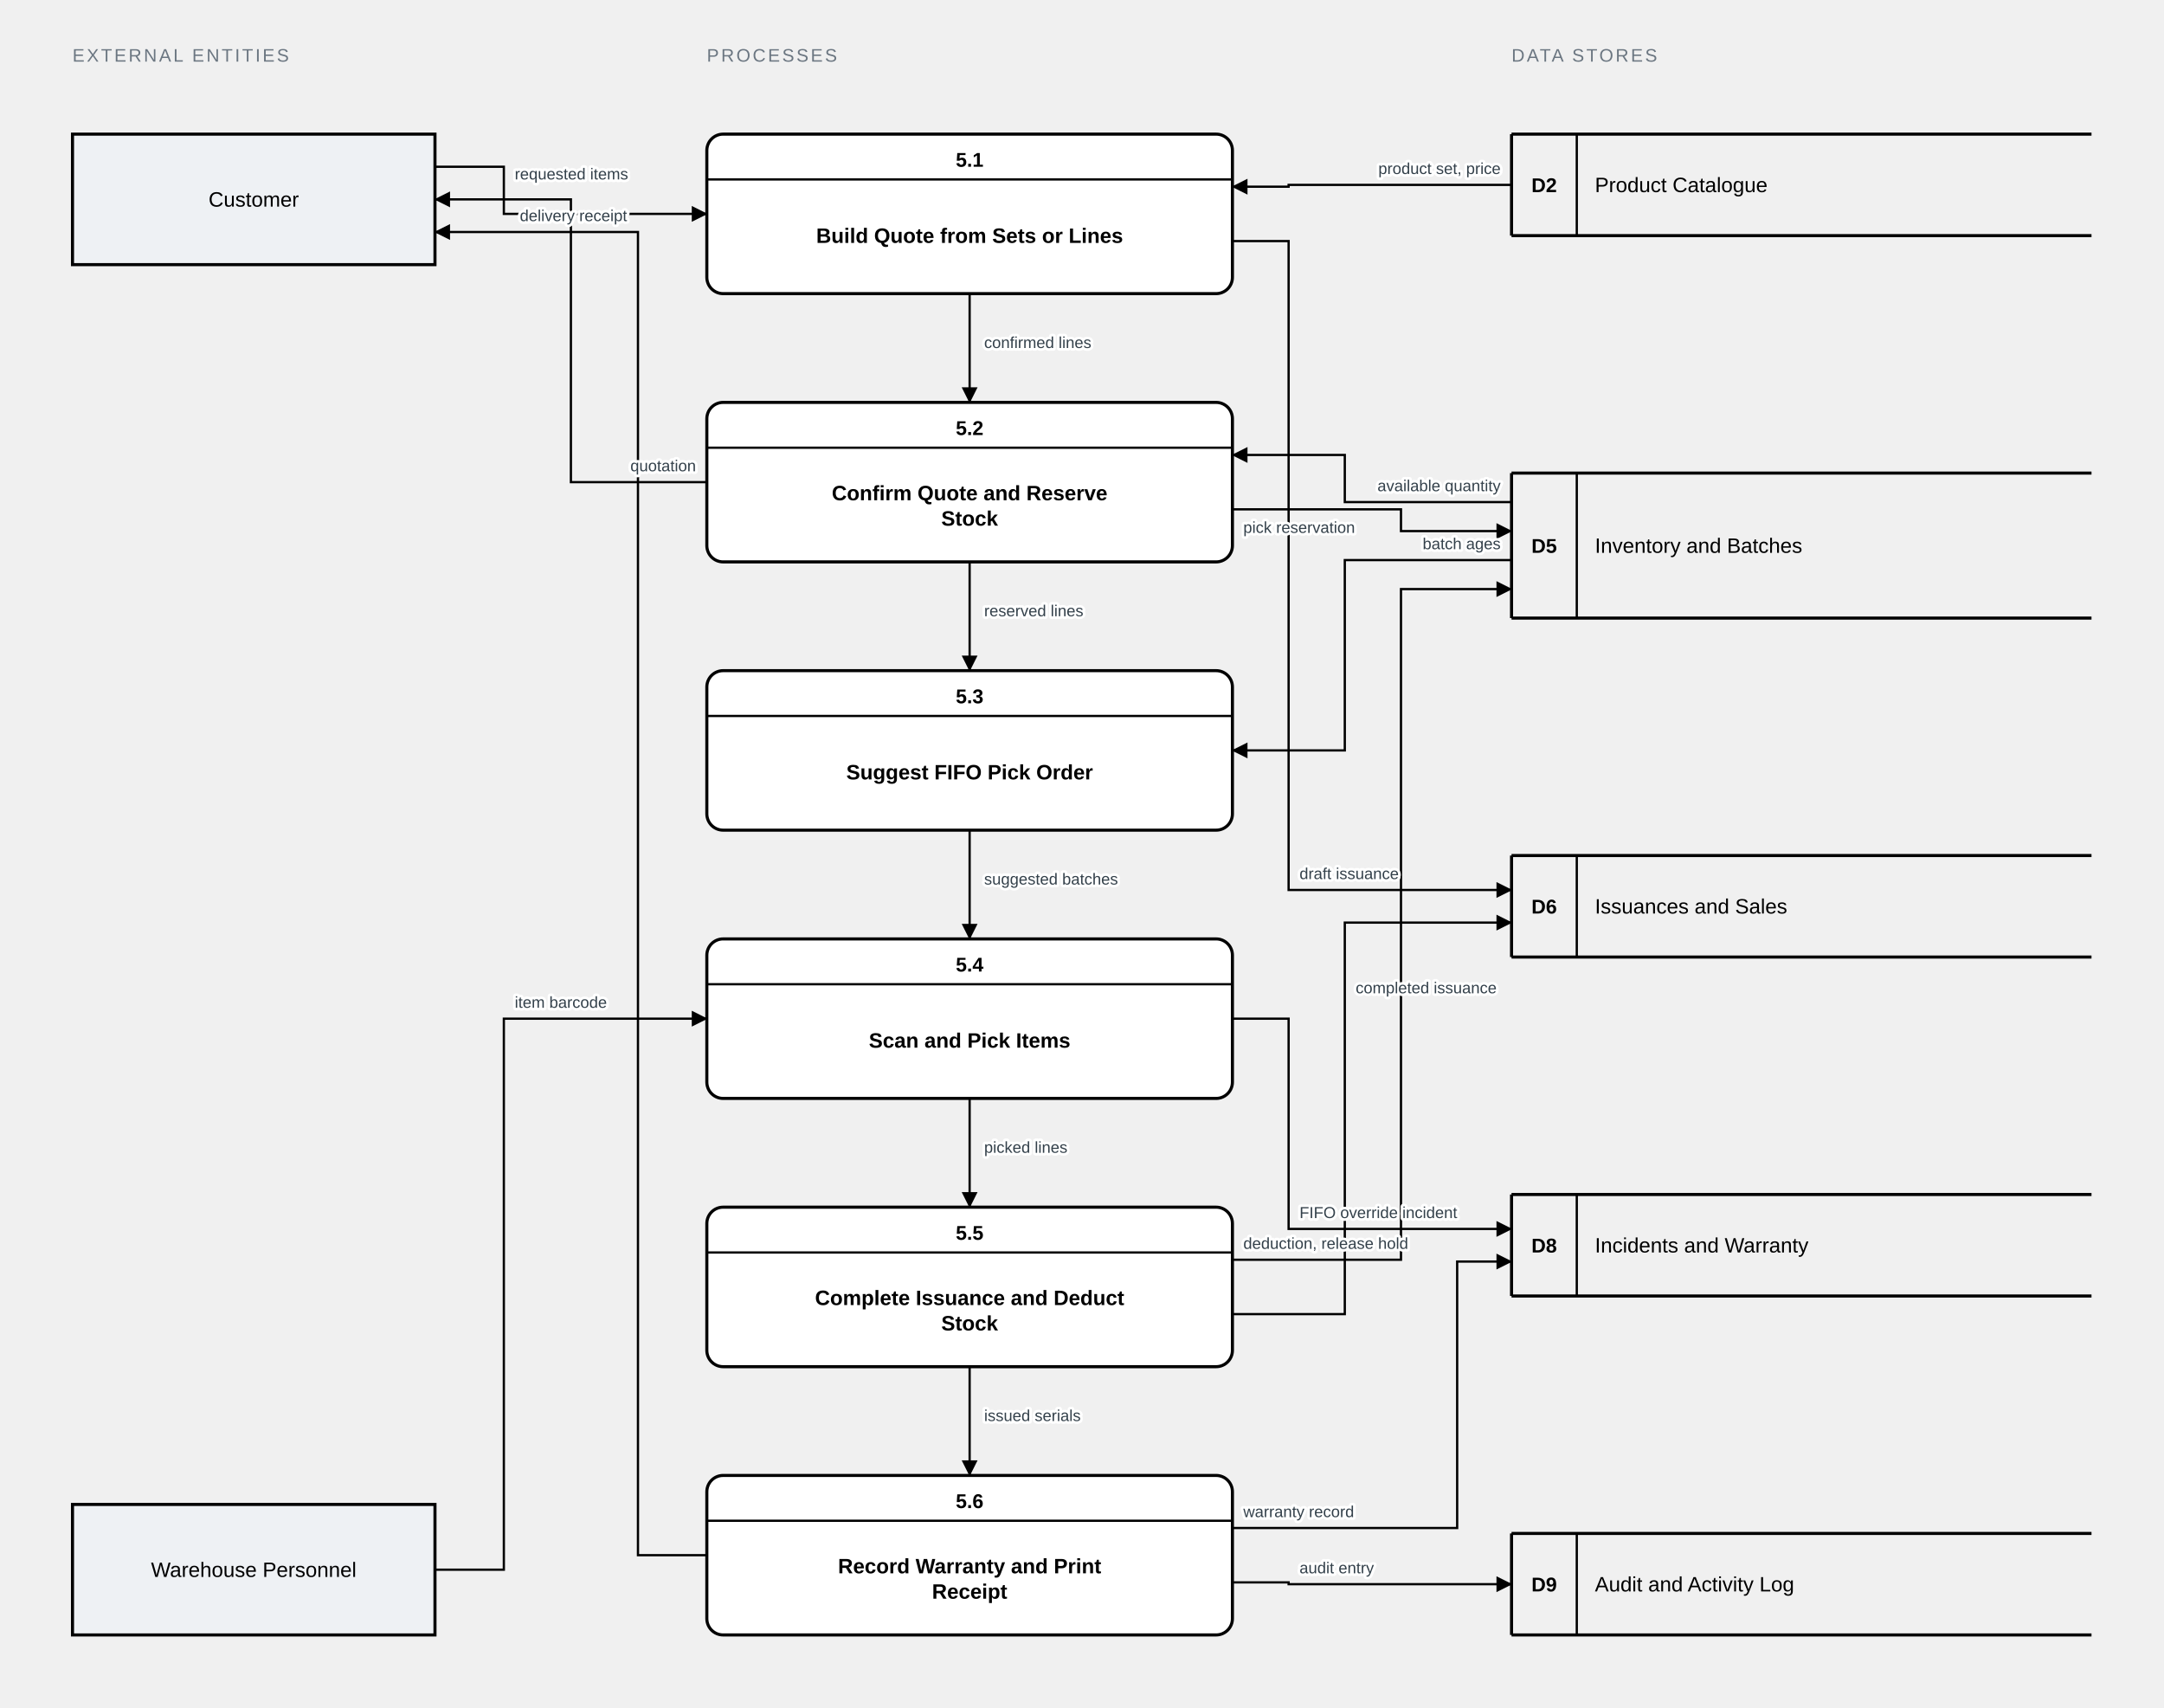
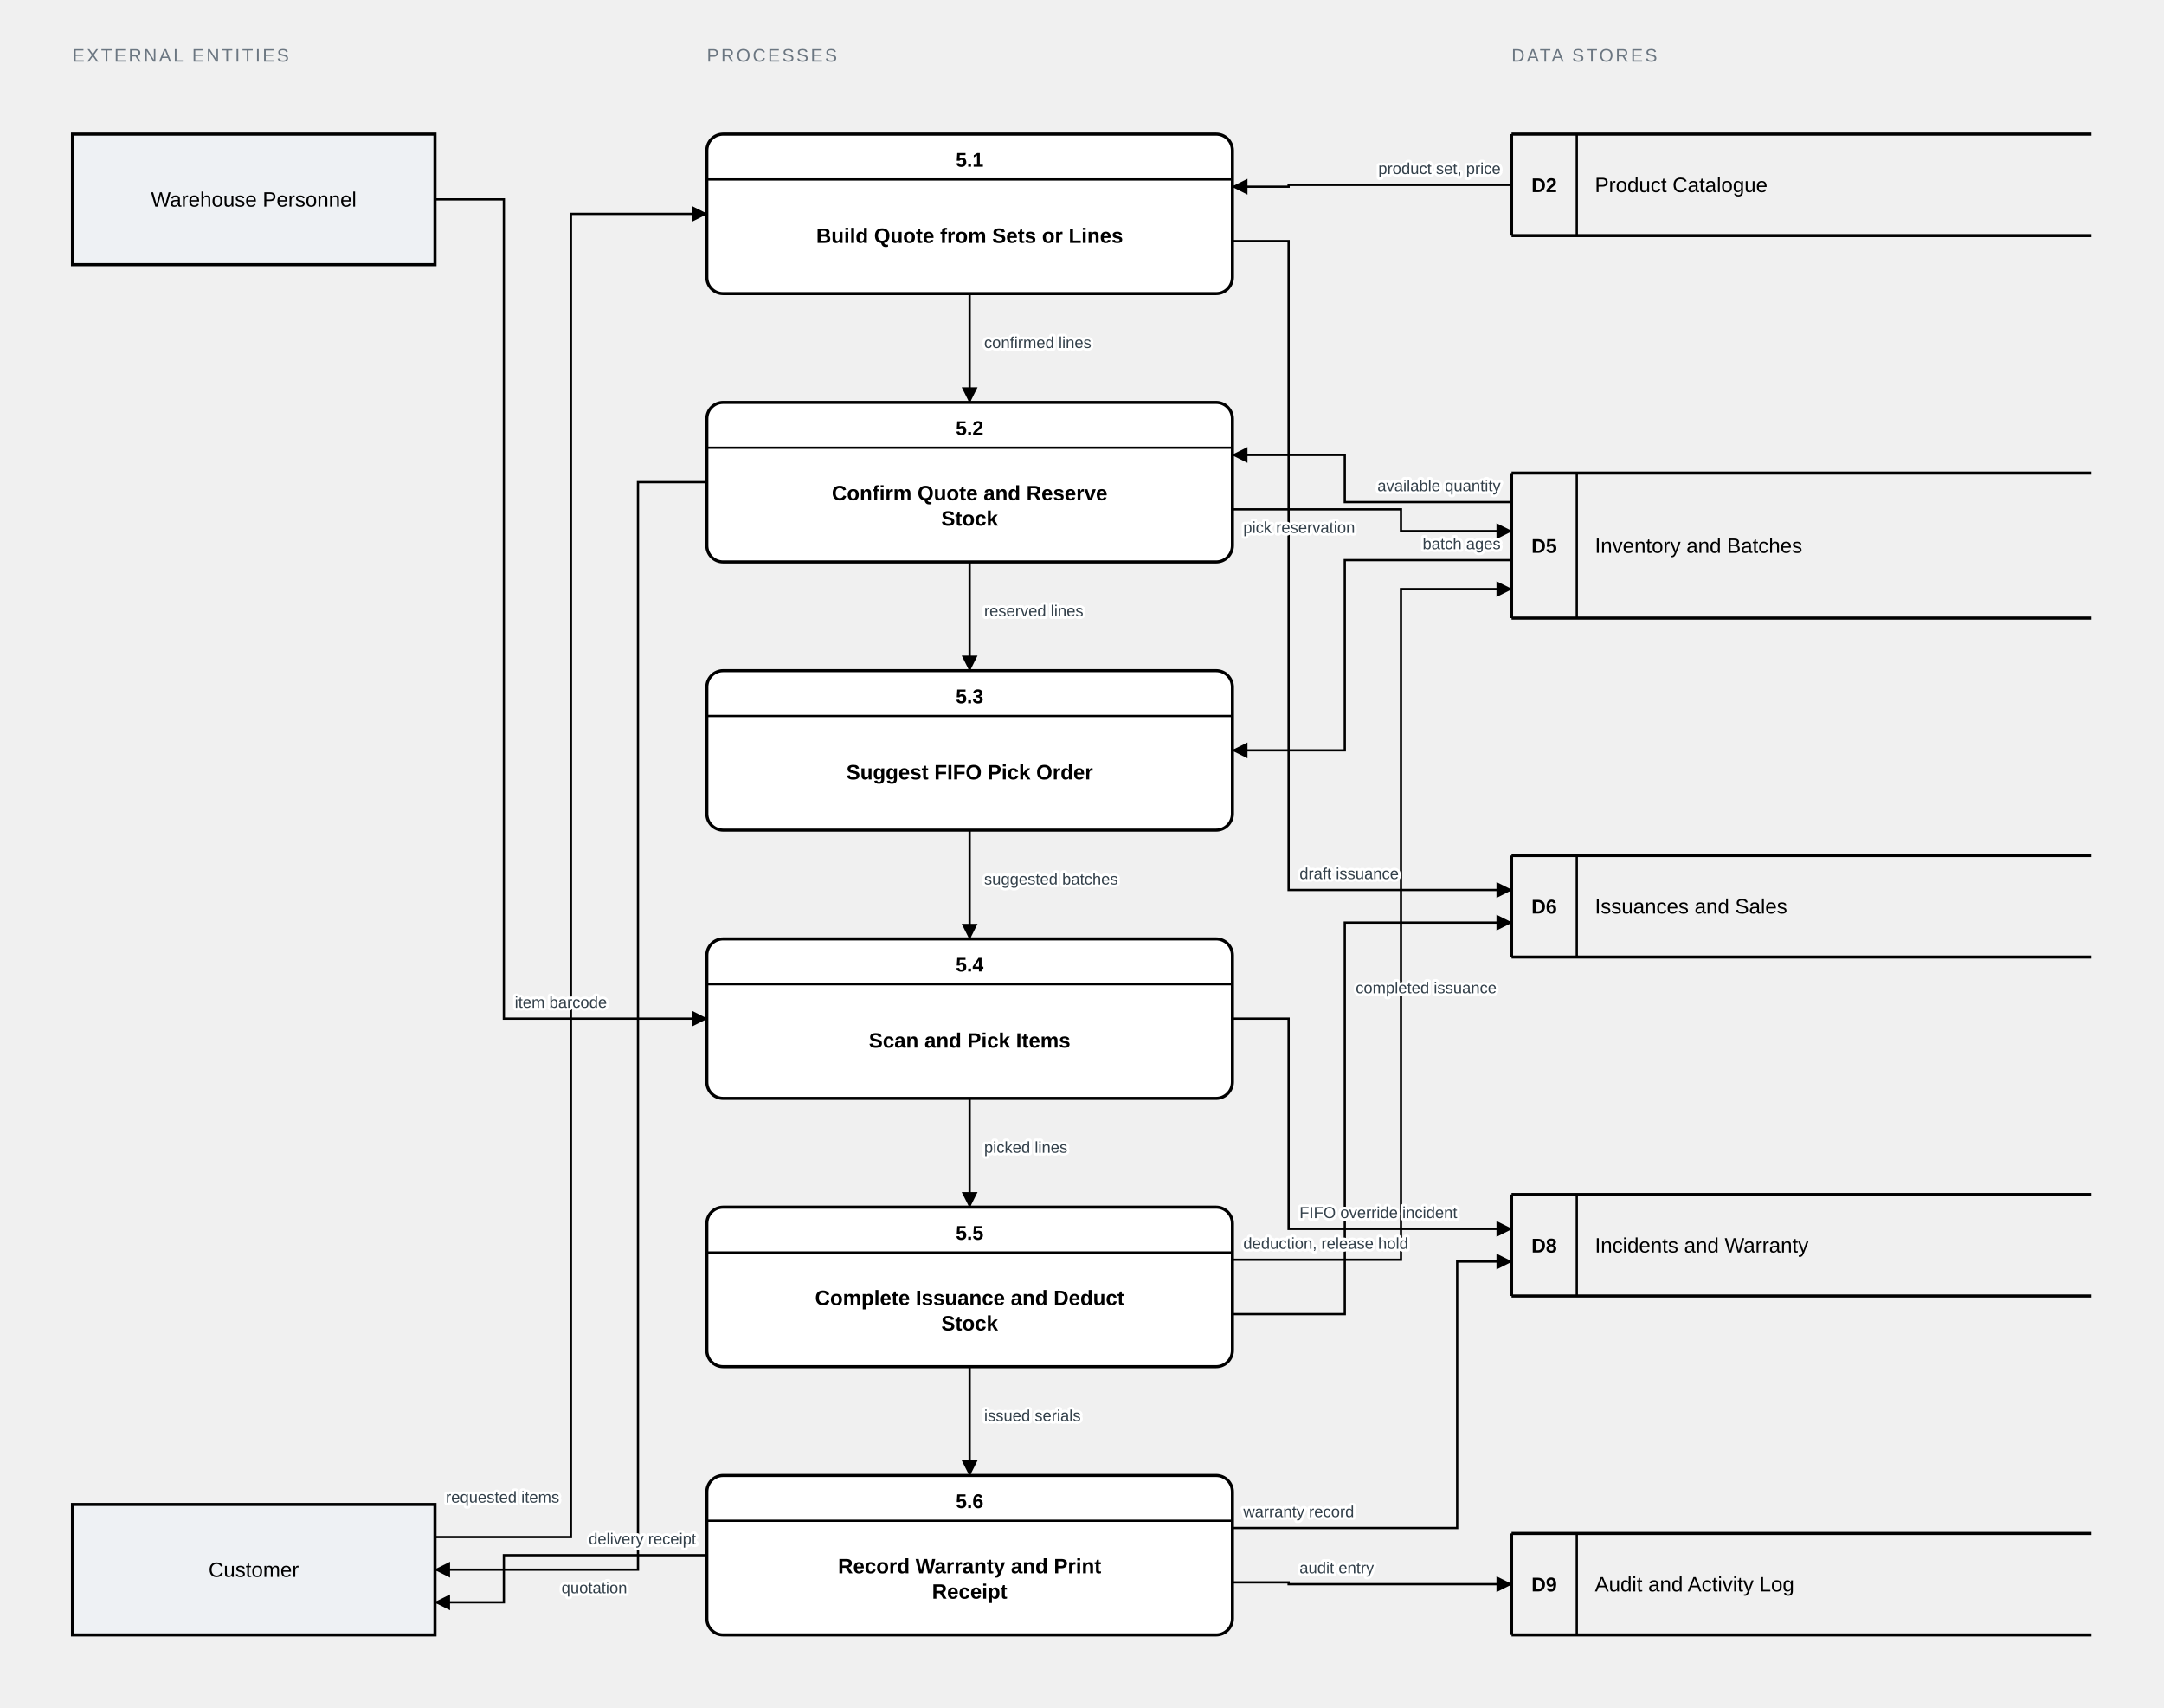
<svg xmlns="http://www.w3.org/2000/svg" width="1194" height="942" viewBox="0 0 1194 942" role="img" aria-label="Gane and Sarson data flow diagram: Level 2 - Process 5.0 Issuance">
  <style>
    svg { background:#ffffff; }
    .ext  { fill:#eef1f4; stroke:#000; stroke-width:1.7; }
    .proc { fill:#ffffff; stroke:#000; stroke-width:1.7; }
    .store{ fill:#ffffff; stroke:#000; stroke-width:1.7; }
    .ln   { fill:none; stroke:#000; stroke-width:1.25; }
    .en   { font-family:Arial,Helvetica,sans-serif; font-size:11.5px; fill:#000; }
    .pn   { font-family:Arial,Helvetica,sans-serif; font-size:11.5px; font-weight:700; fill:#000; }
    .pnum { font-family:Arial,Helvetica,sans-serif; font-size:11px; font-weight:700; fill:#000; }
    .sn   { font-family:Arial,Helvetica,sans-serif; font-size:11.5px; fill:#000; }
    .snum { font-family:Arial,Helvetica,sans-serif; font-size:11px; font-weight:700; fill:#000; }
    .fl   { font-family:Arial,Helvetica,sans-serif; font-size:8.8px; fill:#33404a;
            paint-order:stroke; stroke:#ffffff; stroke-width:3px; stroke-linejoin:round; }
    .cap  { font-family:Arial,Helvetica,sans-serif; font-size:10px; letter-spacing:.12em; fill:#6b7681; }
  </style>
  <defs>
    <marker id="ar" viewBox="0 0 10 10" refX="9.5" refY="5" markerWidth="7" markerHeight="7" orient="auto-start-reverse">
      <path d="M0,0 L10,5 L0,10 z" fill="#000" />
    </marker>
  </defs>
  <text class="cap" x="40" y="34">EXTERNAL ENTITIES</text>
  <text class="cap" x="390" y="34">PROCESSES</text>
  <text class="cap" x="834" y="34">DATA STORES</text>
-   <path class="ln" d="M240,92 L278,92 L278,118 L390,118" marker-end="url(#ar)" />
+   <path class="ln" d="M240,848 L315,848 L315,118 L390,118" marker-end="url(#ar)" />
  <path class="ln" d="M834,102 L711,102 L711,103 L680,103" marker-end="url(#ar)" />
  <path class="ln" d="M680,133 L711,133 L711,491 L834,491" marker-end="url(#ar)" />
  <path class="ln" d="M535,162 L535,222" marker-end="url(#ar)" />
  <path class="ln" d="M834,277 L742,277 L742,251 L680,251" marker-end="url(#ar)" />
  <path class="ln" d="M680,281 L773,281 L773,293 L834,293" marker-end="url(#ar)" />
-   <path class="ln" d="M390,266 L315,266 L315,110 L240,110" marker-end="url(#ar)" />
+   <path class="ln" d="M390,266 L352,266 L352,866 L240,866" marker-end="url(#ar)" />
  <path class="ln" d="M535,310 L535,370" marker-end="url(#ar)" />
  <path class="ln" d="M834,309 L742,309 L742,414 L680,414" marker-end="url(#ar)" />
  <path class="ln" d="M535,458 L535,518" marker-end="url(#ar)" />
-   <path class="ln" d="M240,866 L278,866 L278,562 L390,562" marker-end="url(#ar)" />
+   <path class="ln" d="M240,110 L278,110 L278,562 L390,562" marker-end="url(#ar)" />
  <path class="ln" d="M680,562 L711,562 L711,678 L834,678" marker-end="url(#ar)" />
  <path class="ln" d="M535,606 L535,666" marker-end="url(#ar)" />
  <path class="ln" d="M680,695 L773,695 L773,325 L834,325" marker-end="url(#ar)" />
  <path class="ln" d="M680,725 L742,725 L742,509 L834,509" marker-end="url(#ar)" />
  <path class="ln" d="M535,754 L535,814" marker-end="url(#ar)" />
  <path class="ln" d="M680,843 L804,843 L804,696 L834,696" marker-end="url(#ar)" />
-   <path class="ln" d="M390,858 L352,858 L352,128 L240,128" marker-end="url(#ar)" />
+   <path class="ln" d="M390,858 L278,858 L278,884 L240,884" marker-end="url(#ar)" />
  <path class="ln" d="M680,873 L711,873 L711,874 L834,874" marker-end="url(#ar)" />
  <rect class="ext" x="40" y="74" width="200" height="72" />
-   <text class="en" x="140" y="114" text-anchor="middle">Customer</text>
+   <text class="en" x="140" y="114" text-anchor="middle">Warehouse Personnel</text>
  <rect class="ext" x="40" y="830" width="200" height="72" />
-   <text class="en" x="140" y="870" text-anchor="middle">Warehouse Personnel</text>
+   <text class="en" x="140" y="870" text-anchor="middle">Customer</text>
  <rect class="proc" x="390" y="74" width="290" height="88" rx="9" />
  <line class="ln" x1="390" y1="99" x2="680" y2="99" />
  <text class="pnum" x="535" y="92" text-anchor="middle">5.1</text>
  <text class="pn" x="535" y="134" text-anchor="middle">Build Quote from Sets or Lines</text>
  <rect class="proc" x="390" y="222" width="290" height="88" rx="9" />
  <line class="ln" x1="390" y1="247" x2="680" y2="247" />
  <text class="pnum" x="535" y="240" text-anchor="middle">5.2</text>
  <text class="pn" x="535" y="276" text-anchor="middle">Confirm Quote and Reserve</text>
  <text class="pn" x="535" y="290" text-anchor="middle">Stock</text>
  <rect class="proc" x="390" y="370" width="290" height="88" rx="9" />
  <line class="ln" x1="390" y1="395" x2="680" y2="395" />
  <text class="pnum" x="535" y="388" text-anchor="middle">5.3</text>
  <text class="pn" x="535" y="430" text-anchor="middle">Suggest FIFO Pick Order</text>
  <rect class="proc" x="390" y="518" width="290" height="88" rx="9" />
  <line class="ln" x1="390" y1="543" x2="680" y2="543" />
  <text class="pnum" x="535" y="536" text-anchor="middle">5.4</text>
  <text class="pn" x="535" y="578" text-anchor="middle">Scan and Pick Items</text>
  <rect class="proc" x="390" y="666" width="290" height="88" rx="9" />
  <line class="ln" x1="390" y1="691" x2="680" y2="691" />
  <text class="pnum" x="535" y="684" text-anchor="middle">5.5</text>
  <text class="pn" x="535" y="720" text-anchor="middle">Complete Issuance and Deduct</text>
  <text class="pn" x="535" y="734" text-anchor="middle">Stock</text>
  <rect class="proc" x="390" y="814" width="290" height="88" rx="9" />
  <line class="ln" x1="390" y1="839" x2="680" y2="839" />
  <text class="pnum" x="535" y="832" text-anchor="middle">5.6</text>
  <text class="pn" x="535" y="868" text-anchor="middle">Record Warranty and Print</text>
  <text class="pn" x="535" y="882" text-anchor="middle">Receipt</text>
  <path class="store" d="M834,74 H1154 M834,130 H1154 M834,74 V130" />
  <line class="ln" x1="870" y1="74" x2="870" y2="130" />
  <text class="snum" x="852" y="106" text-anchor="middle">D2</text>
  <text class="sn" x="880" y="106">Product Catalogue</text>
  <path class="store" d="M834,261 H1154 M834,341 H1154 M834,261 V341" />
  <line class="ln" x1="870" y1="261" x2="870" y2="341" />
  <text class="snum" x="852" y="305" text-anchor="middle">D5</text>
  <text class="sn" x="880" y="305">Inventory and Batches</text>
  <path class="store" d="M834,472 H1154 M834,528 H1154 M834,472 V528" />
  <line class="ln" x1="870" y1="472" x2="870" y2="528" />
  <text class="snum" x="852" y="504" text-anchor="middle">D6</text>
  <text class="sn" x="880" y="504">Issuances and Sales</text>
  <path class="store" d="M834,659 H1154 M834,715 H1154 M834,659 V715" />
  <line class="ln" x1="870" y1="659" x2="870" y2="715" />
  <text class="snum" x="852" y="691" text-anchor="middle">D8</text>
  <text class="sn" x="880" y="691">Incidents and Warranty</text>
  <path class="store" d="M834,846 H1154 M834,902 H1154 M834,846 V902" />
  <line class="ln" x1="870" y1="846" x2="870" y2="902" />
  <text class="snum" x="852" y="878" text-anchor="middle">D9</text>
  <text class="sn" x="880" y="878">Audit and Activity Log</text>
-   <text class="fl" x="284" y="99" text-anchor="start">requested items</text>
+   <text class="fl" x="246" y="829" text-anchor="start">requested items</text>
  <text class="fl" x="828" y="96" text-anchor="end">product set, price</text>
  <text class="fl" x="717" y="485" text-anchor="start">draft issuance</text>
  <text class="fl" x="543" y="192" text-anchor="start">confirmed lines</text>
  <text class="fl" x="828" y="271" text-anchor="end">available quantity</text>
  <text class="fl" x="686" y="294" text-anchor="start">pick reservation</text>
-   <text class="fl" x="384" y="260" text-anchor="end">quotation</text>
+   <text class="fl" x="346" y="879" text-anchor="end">quotation</text>
  <text class="fl" x="543" y="340" text-anchor="start">reserved lines</text>
  <text class="fl" x="828" y="303" text-anchor="end">batch ages</text>
  <text class="fl" x="543" y="488" text-anchor="start">suggested batches</text>
  <text class="fl" x="284" y="556" text-anchor="start">item barcode</text>
  <text class="fl" x="717" y="672" text-anchor="start">FIFO override incident</text>
  <text class="fl" x="543" y="636" text-anchor="start">picked lines</text>
  <text class="fl" x="686" y="689" text-anchor="start">deduction, release hold</text>
  <text class="fl" x="748" y="548" text-anchor="start">completed issuance</text>
  <text class="fl" x="543" y="784" text-anchor="start">issued serials</text>
  <text class="fl" x="686" y="837" text-anchor="start">warranty record</text>
-   <text class="fl" x="346" y="122" text-anchor="end">delivery receipt</text>
+   <text class="fl" x="384" y="852" text-anchor="end">delivery receipt</text>
  <text class="fl" x="717" y="868" text-anchor="start">audit entry</text>
</svg>
